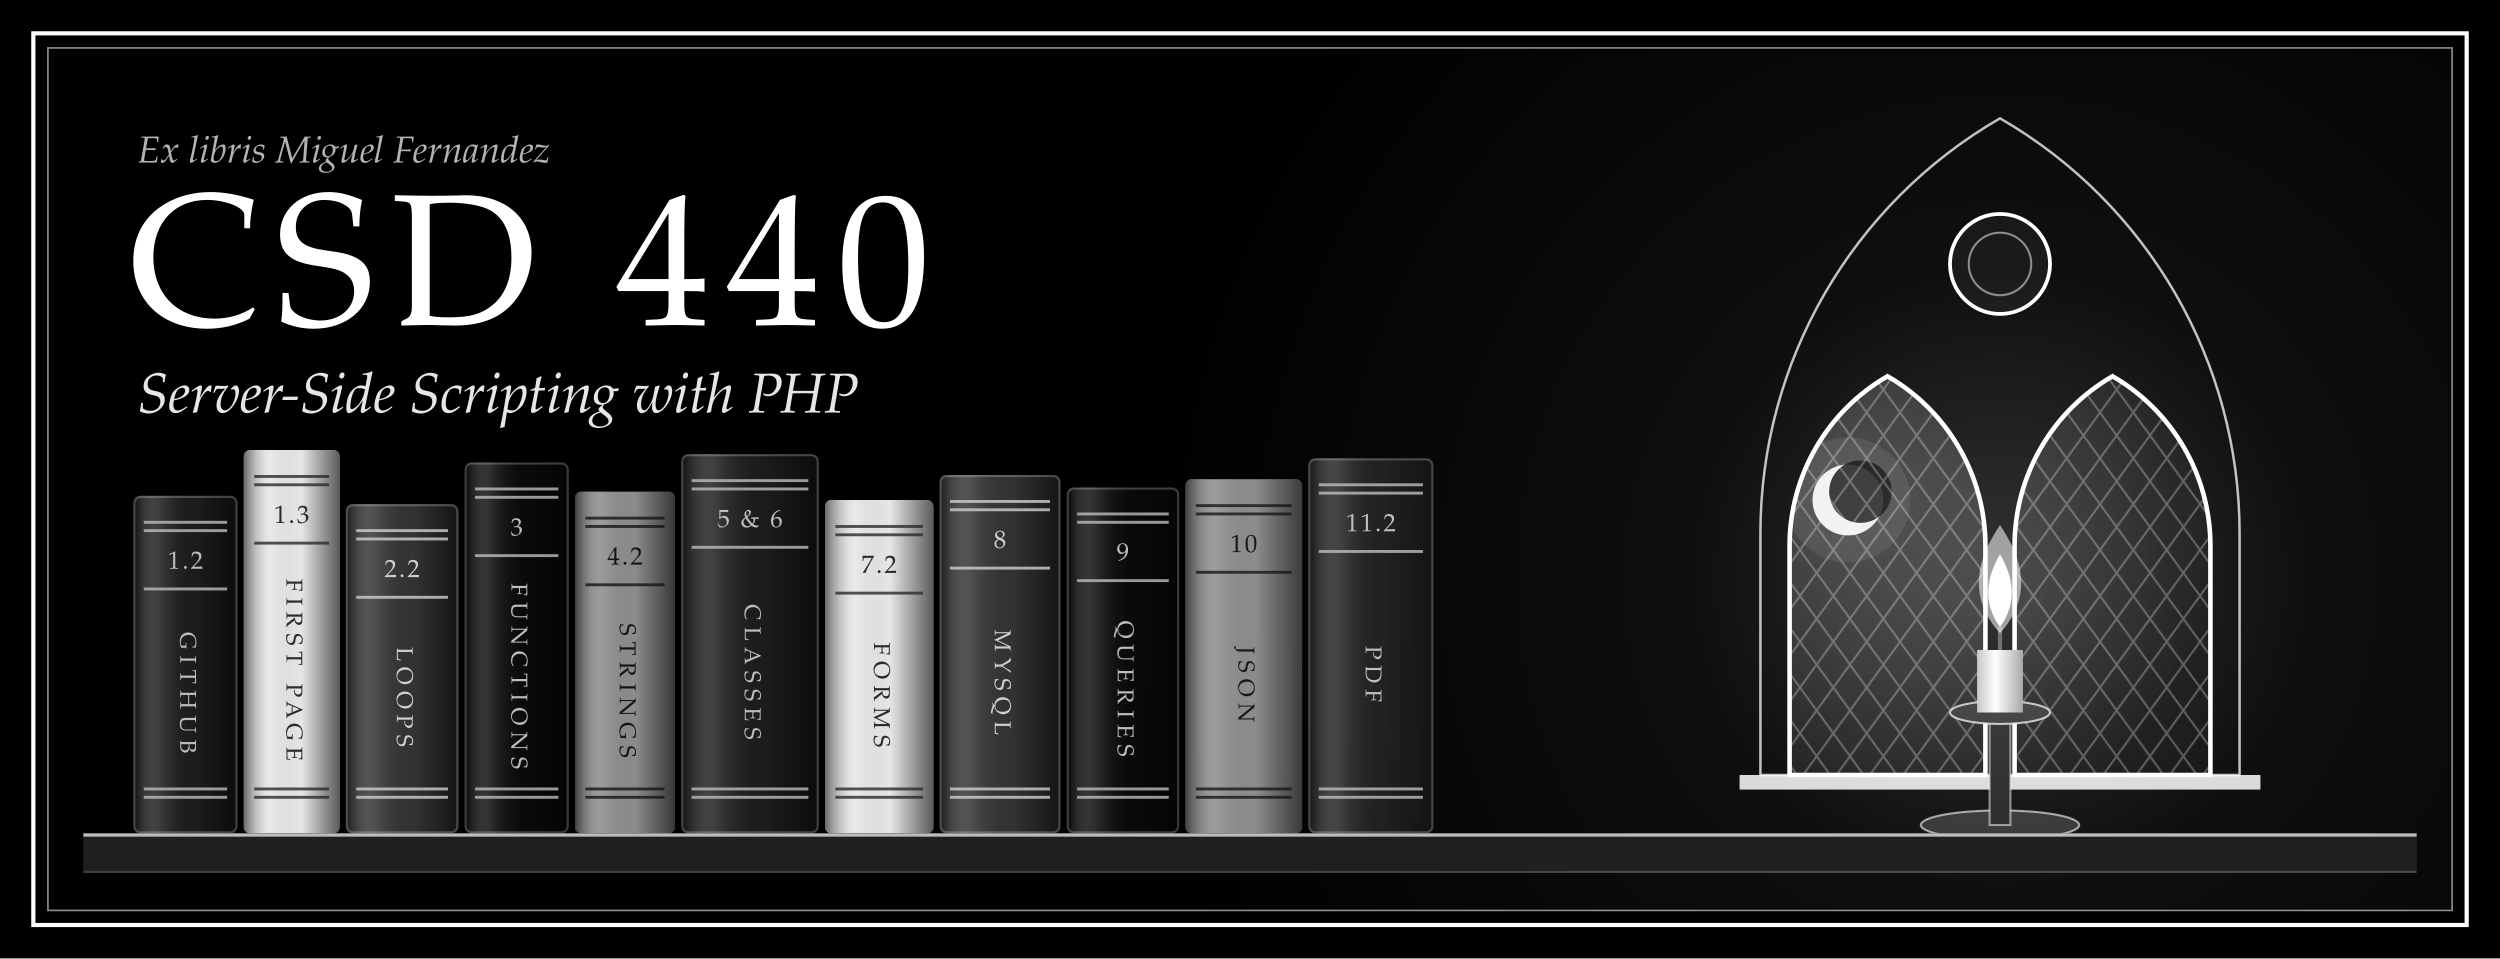
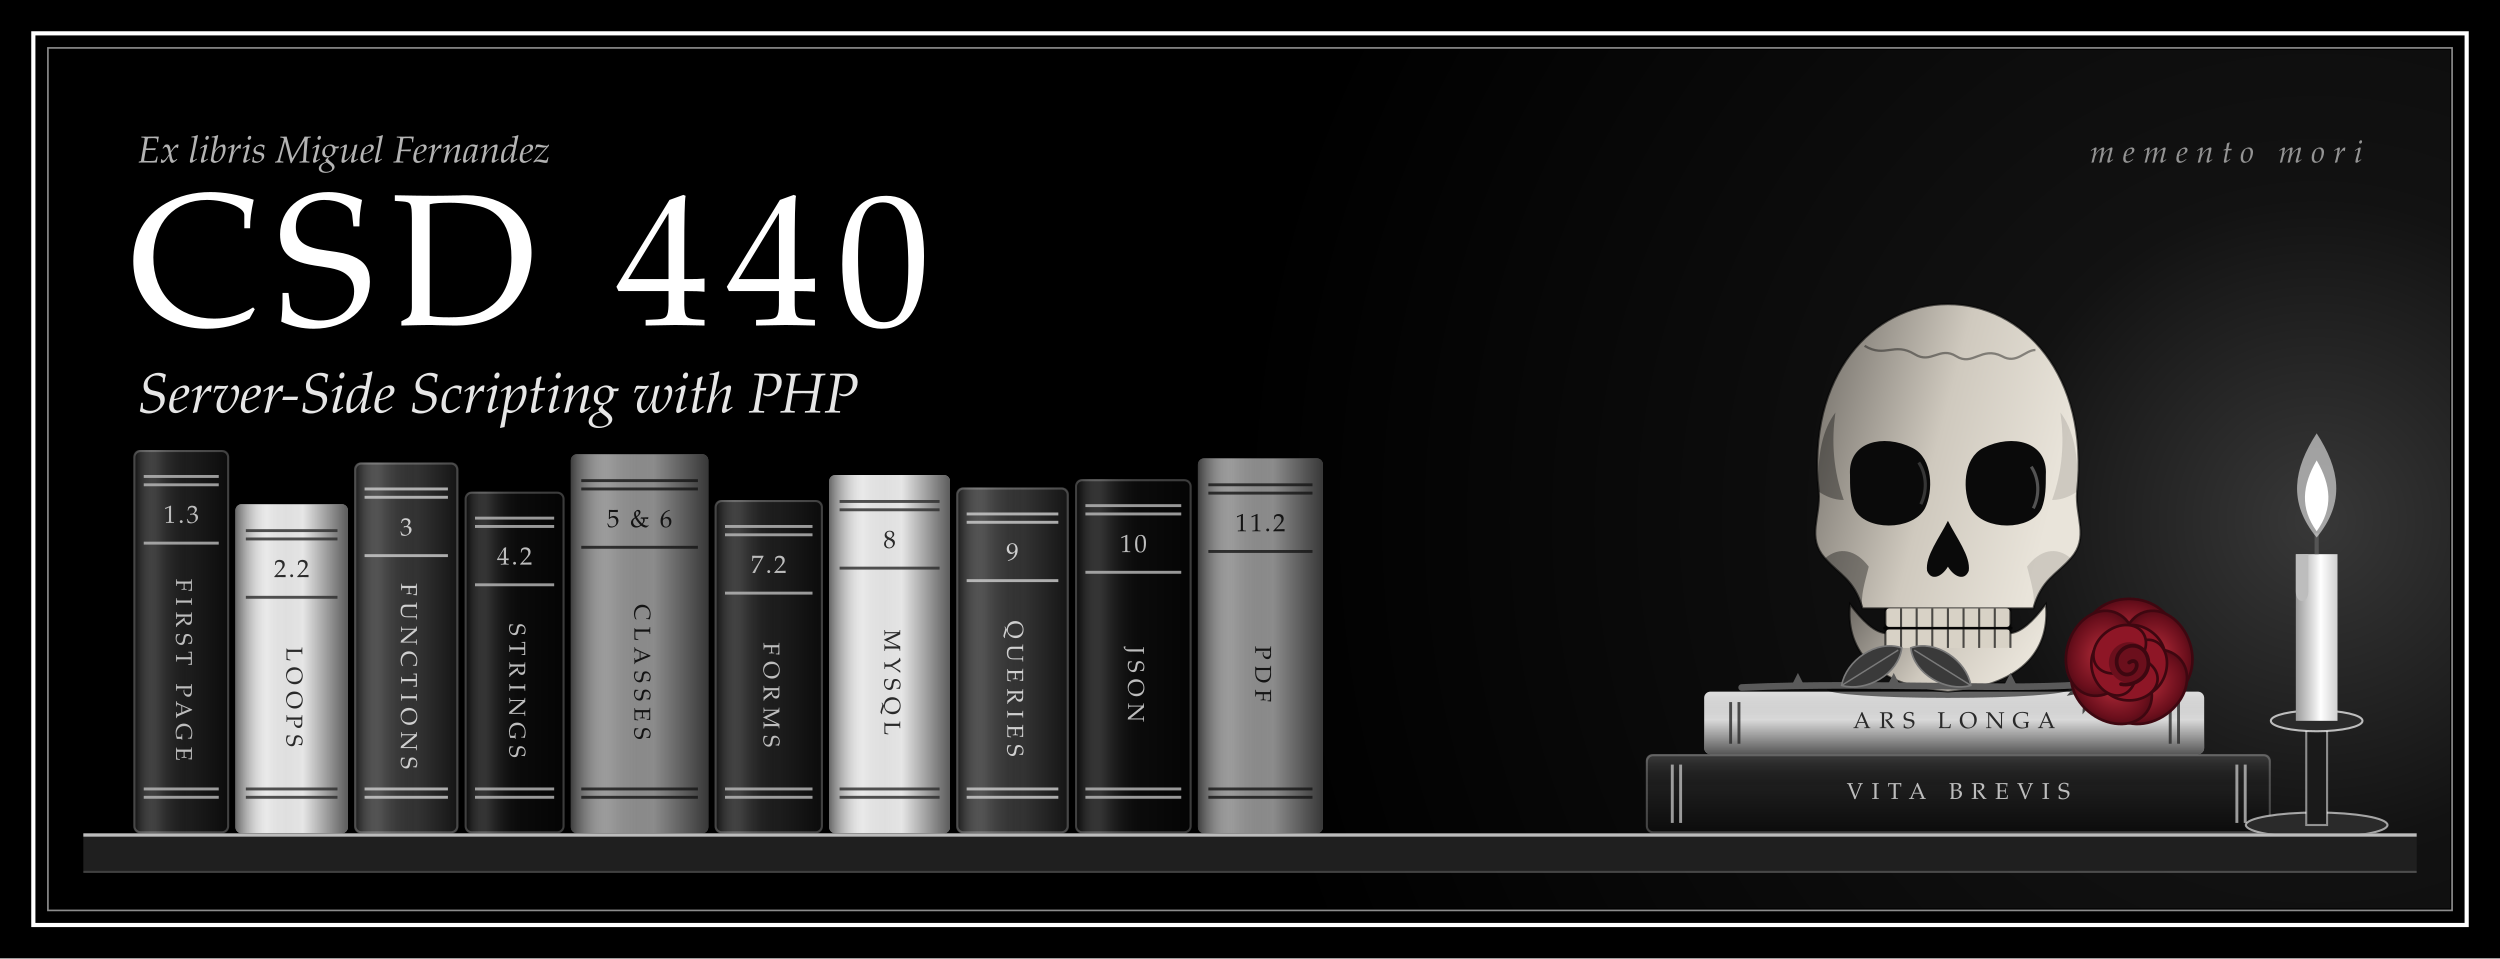
<svg xmlns="http://www.w3.org/2000/svg" viewBox="0 0 1200 460" width="1200" height="460" role="img" aria-labelledby="t d">
  <defs>
-     <pattern id="lead" width="16" height="22" patternUnits="userSpaceOnUse">
-       <path d="M0 0 L16 22 M16 0 L0 22" stroke="#FFFFFF" stroke-opacity=".28" stroke-width="1" />
-     </pattern>
-     <radialGradient id="night" cx="883" cy="232" r="190" gradientUnits="userSpaceOnUse">
+     <radialGradient id="glow" cx="1112" cy="250" r="520" gradientUnits="userSpaceOnUse">
      <stop offset="0" stop-color="#FFFFFF" stop-opacity=".22" />
-       <stop offset="1" stop-color="#FFFFFF" stop-opacity=".03" />
-     </radialGradient>
-     <radialGradient id="glow" cx="960" cy="278" r="420" gradientUnits="userSpaceOnUse">
-       <stop offset="0" stop-color="#FFFFFF" stop-opacity=".20" />
-       <stop offset=".35" stop-color="#FFFFFF" stop-opacity=".06" />
+       <stop offset=".3" stop-color="#FFFFFF" stop-opacity=".07" />
      <stop offset="1" stop-color="#FFFFFF" stop-opacity="0" />
    </radialGradient>
    <linearGradient id="round" x1="0" y1="0" x2="1" y2="0">
      <stop offset="0" stop-color="#000000" stop-opacity=".55" />
      <stop offset=".28" stop-color="#FFFFFF" stop-opacity=".12" />
      <stop offset=".6" stop-color="#000000" stop-opacity="0" />
      <stop offset="1" stop-color="#000000" stop-opacity=".6" />
    </linearGradient>
+     <linearGradient id="roundFlat" x1="0" y1="0" x2="0" y2="1">
+       <stop offset="0" stop-color="#FFFFFF" stop-opacity=".14" />
+       <stop offset=".45" stop-color="#000000" stop-opacity="0" />
+       <stop offset="1" stop-color="#000000" stop-opacity=".6" />
+     </linearGradient>
+     <linearGradient id="bone" x1="0" y1="0" x2="1" y2=".3">
+       <stop offset="0" stop-color="#6E6A64" />
+       <stop offset=".55" stop-color="#CFC9BE" />
+       <stop offset="1" stop-color="#E9E4DA" />
+     </linearGradient>
+     <radialGradient id="petal" cx=".5" cy=".5" r=".6">
+       <stop offset="0" stop-color="#B02A38" />
+       <stop offset=".7" stop-color="#6B0F1C" />
+       <stop offset="1" stop-color="#3E0710" />
+     </radialGradient>
    <linearGradient id="wax" x1="0" y1="0" x2="1" y2="0">
-       <stop offset="0" stop-color="#BDBDBD" />
-       <stop offset=".4" stop-color="#FFFFFF" />
-       <stop offset="1" stop-color="#9A9A9A" />
-     </linearGradient>
-     <clipPath id="panes">
-       <path d="M859 372 L859 262 A94 94 0 0 1 906 180.6 A94 94 0 0 1 953 262 L953 372 Z M967 372 L967 262 A94 94 0 0 1 1014 180.6 A94 94 0 0 1 1061 262 L1061 372 Z" />
-     </clipPath>
+       <stop offset="0" stop-color="#9A9A9A" />
+       <stop offset=".6" stop-color="#FFFFFF" />
+       <stop offset="1" stop-color="#CFCFCF" />
+     </linearGradient>
  </defs>
-   <style>.flame{transform-origin:960px 300px;animation:flicker 2.6s ease-in-out infinite}.halo{animation:halo 2.6s ease-in-out infinite}@keyframes flicker{0%,100%{transform:scale(1,1) skewX(0)}22%{transform:scale(.93,1.07) skewX(-3deg)}47%{transform:scale(1.04,.94) skewX(2deg)}71%{transform:scale(.97,1.04) skewX(-1deg)}}@keyframes halo{0%,100%{opacity:.9}47%{opacity:.65}71%{opacity:1}}@media (prefers-reduced-motion:reduce){.flame,.halo{animation:none}}</style>
+   <style>.flame{transform-origin:1112px 254px;animation:flicker 2.6s ease-in-out infinite}.halo{animation:halo 2.6s ease-in-out infinite}@keyframes flicker{0%,100%{transform:scale(1,1) skewX(0)}22%{transform:scale(.93,1.07) skewX(-3deg)}47%{transform:scale(1.04,.94) skewX(2deg)}71%{transform:scale(.97,1.04) skewX(-1deg)}}@keyframes halo{0%,100%{opacity:.9}47%{opacity:.65}71%{opacity:1}}@media (prefers-reduced-motion:reduce){.flame,.halo{animation:none}}</style>
  <rect width="1200" height="460" fill="#000000" />
  <rect x="16" y="16" width="1168" height="428" fill="none" stroke="#FFFFFF" stroke-width="2" />
  <rect x="23" y="23" width="1154" height="414" fill="none" stroke="#FFFFFF" stroke-opacity=".55" stroke-width=".8" />
  <g font-family="Georgia, 'Palatino Linotype', 'Book Antiqua', Palatino, serif" fill="#FFFFFF">
    <text x="66" y="78" font-size="18" font-style="italic" fill-opacity=".7">Ex libris Miguel Fernandez</text>
    <text x="62" y="156" font-size="90" letter-spacing="8">CSD 440</text>
    <text x="66" y="198" font-size="27" font-style="italic" fill-opacity=".9">Server-Side Scripting with PHP</text>
  </g>
-   <g>
-     <path d="M859 372 L859 262 A94 94 0 0 1 906 180.6 A94 94 0 0 1 953 262 L953 372 Z M967 372 L967 262 A94 94 0 0 1 1014 180.6 A94 94 0 0 1 1061 262 L1061 372 Z" fill="url(#night)" />
-     <g clip-path="url(#panes)">
-       <circle cx="887" cy="240" r="30" fill="#FFFFFF" fill-opacity=".08" />
-       <circle cx="887" cy="240" r="17" fill="#FFFFFF" fill-opacity=".92" />
-       <circle cx="893" cy="236" r="15" fill="#000000" fill-opacity=".85" />
-       <rect x="845" y="0" width="230" height="372" fill="url(#lead)" />
+   <text x="1134" y="78" text-anchor="end" font-family="Georgia, 'Palatino Linotype', 'Book Antiqua', Palatino, serif" font-size="15" font-style="italic" letter-spacing="4" fill="#FFFFFF" fill-opacity=".55">memento mori</text>
+   <rect class="halo" x="24" y="24" width="1152" height="412" fill="url(#glow)" />
+   <g>
+     <rect x="64" y="216" width="46" height="184" rx="3" fill="#1C1C1C" />
+     <rect x="64" y="216" width="46" height="184" rx="3" fill="url(#round)" />
+     <rect x="64.5" y="216.5" width="45" height="183" rx="3" fill="none" stroke="#FFFFFF" stroke-opacity=".22" />
+     <rect x="69" y="228" width="36" height="1.4" fill="#BDBDBD" fill-opacity=".8" />
+     <rect x="69" y="232" width="36" height="1.4" fill="#BDBDBD" fill-opacity=".8" />
+     <rect x="69" y="260" width="36" height="1.4" fill="#BDBDBD" fill-opacity=".8" />
+     <rect x="69" y="378" width="36" height="1.4" fill="#BDBDBD" fill-opacity=".8" />
+     <rect x="69" y="382" width="36" height="1.4" fill="#BDBDBD" fill-opacity=".8" />
+     <text x="87" y="251" text-anchor="middle" font-family="Georgia, 'Palatino Linotype', 'Book Antiqua', Palatino, serif" font-size="12" letter-spacing="1" fill="#BDBDBD">1.3</text>
+     <text transform="translate(87 321.5) rotate(90)" text-anchor="middle" dominant-baseline="central" font-family="Georgia, 'Palatino Linotype', 'Book Antiqua', Palatino, serif" font-size="11" letter-spacing="3" fill="#BDBDBD">FIRST PAGE</text>
+   </g>
+   <g>
+     <rect x="113" y="242" width="54" height="158" rx="3" fill="#E6E6E6" />
+     <rect x="113" y="242" width="54" height="158" rx="3" fill="url(#round)" />
+     <rect x="118" y="254" width="44" height="1.4" fill="#2A2A2A" fill-opacity=".8" />
+     <rect x="118" y="258" width="44" height="1.4" fill="#2A2A2A" fill-opacity=".8" />
+     <rect x="118" y="286" width="44" height="1.4" fill="#2A2A2A" fill-opacity=".8" />
+     <rect x="118" y="378" width="44" height="1.4" fill="#2A2A2A" fill-opacity=".8" />
+     <rect x="118" y="382" width="44" height="1.4" fill="#2A2A2A" fill-opacity=".8" />
+     <text x="140" y="277" text-anchor="middle" font-family="Georgia, 'Palatino Linotype', 'Book Antiqua', Palatino, serif" font-size="12" letter-spacing="1" fill="#2A2A2A">2.2</text>
+     <text transform="translate(140 334.5) rotate(90)" text-anchor="middle" dominant-baseline="central" font-family="Georgia, 'Palatino Linotype', 'Book Antiqua', Palatino, serif" font-size="11" letter-spacing="3" fill="#2A2A2A">LOOPS</text>
+   </g>
+   <g>
+     <rect x="170" y="222" width="50" height="178" rx="3" fill="#333333" />
+     <rect x="170" y="222" width="50" height="178" rx="3" fill="url(#round)" />
+     <rect x="170.5" y="222.5" width="49" height="177" rx="3" fill="none" stroke="#FFFFFF" stroke-opacity=".22" />
+     <rect x="175" y="234" width="40" height="1.4" fill="#CFCFCF" fill-opacity=".8" />
+     <rect x="175" y="238" width="40" height="1.4" fill="#CFCFCF" fill-opacity=".8" />
+     <rect x="175" y="266" width="40" height="1.4" fill="#CFCFCF" fill-opacity=".8" />
+     <rect x="175" y="378" width="40" height="1.4" fill="#CFCFCF" fill-opacity=".8" />
+     <rect x="175" y="382" width="40" height="1.4" fill="#CFCFCF" fill-opacity=".8" />
+     <text x="195" y="257" text-anchor="middle" font-family="Georgia, 'Palatino Linotype', 'Book Antiqua', Palatino, serif" font-size="12" letter-spacing="1" fill="#CFCFCF">3</text>
+     <text transform="translate(195 324.5) rotate(90)" text-anchor="middle" dominant-baseline="central" font-family="Georgia, 'Palatino Linotype', 'Book Antiqua', Palatino, serif" font-size="11" letter-spacing="3" fill="#CFCFCF">FUNCTIONS</text>
+   </g>
+   <g>
+     <rect x="223" y="236" width="48" height="164" rx="3" fill="#0A0A0A" />
+     <rect x="223" y="236" width="48" height="164" rx="3" fill="url(#round)" />
+     <rect x="223.5" y="236.5" width="47" height="163" rx="3" fill="none" stroke="#FFFFFF" stroke-opacity=".22" />
+     <rect x="228" y="248" width="38" height="1.4" fill="#BDBDBD" fill-opacity=".8" />
+     <rect x="228" y="252" width="38" height="1.4" fill="#BDBDBD" fill-opacity=".8" />
+     <rect x="228" y="280" width="38" height="1.4" fill="#BDBDBD" fill-opacity=".8" />
+     <rect x="228" y="378" width="38" height="1.4" fill="#BDBDBD" fill-opacity=".8" />
+     <rect x="228" y="382" width="38" height="1.4" fill="#BDBDBD" fill-opacity=".8" />
+     <text x="247" y="271" text-anchor="middle" font-family="Georgia, 'Palatino Linotype', 'Book Antiqua', Palatino, serif" font-size="12" letter-spacing="1" fill="#BDBDBD">4.2</text>
+     <text transform="translate(247 331.5) rotate(90)" text-anchor="middle" dominant-baseline="central" font-family="Georgia, 'Palatino Linotype', 'Book Antiqua', Palatino, serif" font-size="11" letter-spacing="3" fill="#BDBDBD">STRINGS</text>
+   </g>
+   <g>
+     <rect x="274" y="218" width="66" height="182" rx="3" fill="#8C8C8C" />
+     <rect x="274" y="218" width="66" height="182" rx="3" fill="url(#round)" />
+     <rect x="279" y="230" width="56" height="1.4" fill="#141414" fill-opacity=".8" />
+     <rect x="279" y="234" width="56" height="1.4" fill="#141414" fill-opacity=".8" />
+     <rect x="279" y="262" width="56" height="1.4" fill="#141414" fill-opacity=".8" />
+     <rect x="279" y="378" width="56" height="1.4" fill="#141414" fill-opacity=".8" />
+     <rect x="279" y="382" width="56" height="1.4" fill="#141414" fill-opacity=".8" />
+     <text x="307" y="253" text-anchor="middle" font-family="Georgia, 'Palatino Linotype', 'Book Antiqua', Palatino, serif" font-size="12" letter-spacing="1" fill="#141414">5 &amp; 6</text>
+     <text transform="translate(307 322.5) rotate(90)" text-anchor="middle" dominant-baseline="central" font-family="Georgia, 'Palatino Linotype', 'Book Antiqua', Palatino, serif" font-size="11" letter-spacing="3" fill="#141414">CLASSES</text>
+   </g>
+   <g>
+     <rect x="343" y="240" width="52" height="160" rx="3" fill="#1C1C1C" />
+     <rect x="343" y="240" width="52" height="160" rx="3" fill="url(#round)" />
+     <rect x="343.5" y="240.5" width="51" height="159" rx="3" fill="none" stroke="#FFFFFF" stroke-opacity=".22" />
+     <rect x="348" y="252" width="42" height="1.4" fill="#BDBDBD" fill-opacity=".8" />
+     <rect x="348" y="256" width="42" height="1.4" fill="#BDBDBD" fill-opacity=".8" />
+     <rect x="348" y="284" width="42" height="1.4" fill="#BDBDBD" fill-opacity=".8" />
+     <rect x="348" y="378" width="42" height="1.4" fill="#BDBDBD" fill-opacity=".8" />
+     <rect x="348" y="382" width="42" height="1.4" fill="#BDBDBD" fill-opacity=".8" />
+     <text x="369" y="275" text-anchor="middle" font-family="Georgia, 'Palatino Linotype', 'Book Antiqua', Palatino, serif" font-size="12" letter-spacing="1" fill="#BDBDBD">7.2</text>
+     <text transform="translate(369 333.5) rotate(90)" text-anchor="middle" dominant-baseline="central" font-family="Georgia, 'Palatino Linotype', 'Book Antiqua', Palatino, serif" font-size="11" letter-spacing="3" fill="#BDBDBD">FORMS</text>
+   </g>
+   <g>
+     <rect x="398" y="228" width="58" height="172" rx="3" fill="#E6E6E6" />
+     <rect x="398" y="228" width="58" height="172" rx="3" fill="url(#round)" />
+     <rect x="403" y="240" width="48" height="1.4" fill="#2A2A2A" fill-opacity=".8" />
+     <rect x="403" y="244" width="48" height="1.4" fill="#2A2A2A" fill-opacity=".8" />
+     <rect x="403" y="272" width="48" height="1.4" fill="#2A2A2A" fill-opacity=".8" />
+     <rect x="403" y="378" width="48" height="1.4" fill="#2A2A2A" fill-opacity=".8" />
+     <rect x="403" y="382" width="48" height="1.4" fill="#2A2A2A" fill-opacity=".8" />
+     <text x="427" y="263" text-anchor="middle" font-family="Georgia, 'Palatino Linotype', 'Book Antiqua', Palatino, serif" font-size="12" letter-spacing="1" fill="#2A2A2A">8</text>
+     <text transform="translate(427 327.5) rotate(90)" text-anchor="middle" dominant-baseline="central" font-family="Georgia, 'Palatino Linotype', 'Book Antiqua', Palatino, serif" font-size="11" letter-spacing="3" fill="#2A2A2A">MYSQL</text>
+   </g>
+   <g>
+     <rect x="459" y="234" width="54" height="166" rx="3" fill="#333333" />
+     <rect x="459" y="234" width="54" height="166" rx="3" fill="url(#round)" />
+     <rect x="459.5" y="234.5" width="53" height="165" rx="3" fill="none" stroke="#FFFFFF" stroke-opacity=".22" />
+     <rect x="464" y="246" width="44" height="1.4" fill="#CFCFCF" fill-opacity=".8" />
+     <rect x="464" y="250" width="44" height="1.4" fill="#CFCFCF" fill-opacity=".8" />
+     <rect x="464" y="278" width="44" height="1.4" fill="#CFCFCF" fill-opacity=".8" />
+     <rect x="464" y="378" width="44" height="1.4" fill="#CFCFCF" fill-opacity=".8" />
+     <rect x="464" y="382" width="44" height="1.4" fill="#CFCFCF" fill-opacity=".8" />
+     <text x="486" y="269" text-anchor="middle" font-family="Georgia, 'Palatino Linotype', 'Book Antiqua', Palatino, serif" font-size="12" letter-spacing="1" fill="#CFCFCF">9</text>
+     <text transform="translate(486 330.5) rotate(90)" text-anchor="middle" dominant-baseline="central" font-family="Georgia, 'Palatino Linotype', 'Book Antiqua', Palatino, serif" font-size="11" letter-spacing="3" fill="#CFCFCF">QUERIES</text>
+   </g>
+   <g>
+     <rect x="516" y="230" width="56" height="170" rx="3" fill="#0A0A0A" />
+     <rect x="516" y="230" width="56" height="170" rx="3" fill="url(#round)" />
+     <rect x="516.5" y="230.5" width="55" height="169" rx="3" fill="none" stroke="#FFFFFF" stroke-opacity=".22" />
+     <rect x="521" y="242" width="46" height="1.4" fill="#BDBDBD" fill-opacity=".8" />
+     <rect x="521" y="246" width="46" height="1.4" fill="#BDBDBD" fill-opacity=".8" />
+     <rect x="521" y="274" width="46" height="1.4" fill="#BDBDBD" fill-opacity=".8" />
+     <rect x="521" y="378" width="46" height="1.4" fill="#BDBDBD" fill-opacity=".8" />
+     <rect x="521" y="382" width="46" height="1.4" fill="#BDBDBD" fill-opacity=".8" />
+     <text x="544" y="265" text-anchor="middle" font-family="Georgia, 'Palatino Linotype', 'Book Antiqua', Palatino, serif" font-size="12" letter-spacing="1" fill="#BDBDBD">10</text>
+     <text transform="translate(544 328.5) rotate(90)" text-anchor="middle" dominant-baseline="central" font-family="Georgia, 'Palatino Linotype', 'Book Antiqua', Palatino, serif" font-size="11" letter-spacing="3" fill="#BDBDBD">JSON</text>
+   </g>
+   <g>
+     <rect x="575" y="220" width="60" height="180" rx="3" fill="#8C8C8C" />
+     <rect x="575" y="220" width="60" height="180" rx="3" fill="url(#round)" />
+     <rect x="580" y="232" width="50" height="1.4" fill="#141414" fill-opacity=".8" />
+     <rect x="580" y="236" width="50" height="1.4" fill="#141414" fill-opacity=".8" />
+     <rect x="580" y="264" width="50" height="1.4" fill="#141414" fill-opacity=".8" />
+     <rect x="580" y="378" width="50" height="1.4" fill="#141414" fill-opacity=".8" />
+     <rect x="580" y="382" width="50" height="1.4" fill="#141414" fill-opacity=".8" />
+     <text x="605" y="255" text-anchor="middle" font-family="Georgia, 'Palatino Linotype', 'Book Antiqua', Palatino, serif" font-size="12" letter-spacing="1" fill="#141414">11.2</text>
+     <text transform="translate(605 323.5) rotate(90)" text-anchor="middle" dominant-baseline="central" font-family="Georgia, 'Palatino Linotype', 'Book Antiqua', Palatino, serif" font-size="11" letter-spacing="3" fill="#141414">PDF</text>
+   </g>
+   <g>
+     <rect x="790" y="362" width="300" height="38" rx="3" fill="#1C1C1C" />
+     <rect x="790" y="362" width="300" height="38" rx="3" fill="url(#roundFlat)" />
+     <rect x="790.5" y="362.5" width="299" height="37" rx="3" fill="none" stroke="#FFFFFF" stroke-opacity=".22" />
+     <rect x="802" y="367" width="1.4" height="28" fill="#BDBDBD" fill-opacity=".8" />
+     <rect x="806" y="367" width="1.4" height="28" fill="#BDBDBD" fill-opacity=".8" />
+     <rect x="1073" y="367" width="1.4" height="28" fill="#BDBDBD" fill-opacity=".8" />
+     <rect x="1077" y="367" width="1.4" height="28" fill="#BDBDBD" fill-opacity=".8" />
+     <text x="940" y="381" text-anchor="middle" dominant-baseline="central" font-family="Georgia, 'Palatino Linotype', 'Book Antiqua', Palatino, serif" font-size="11" letter-spacing="4" fill="#BDBDBD">VITA BREVIS</text>
+   </g>
+   <g>
+     <rect x="818" y="332" width="240" height="30" rx="3" fill="#D9D9D9" />
+     <rect x="818" y="332" width="240" height="30" rx="3" fill="url(#roundFlat)" />
+     <rect x="830" y="337" width="1.4" height="20" fill="#2A2A2A" fill-opacity=".8" />
+     <rect x="834" y="337" width="1.4" height="20" fill="#2A2A2A" fill-opacity=".8" />
+     <rect x="1041" y="337" width="1.4" height="20" fill="#2A2A2A" fill-opacity=".8" />
+     <rect x="1045" y="337" width="1.4" height="20" fill="#2A2A2A" fill-opacity=".8" />
+     <text x="938" y="347" text-anchor="middle" dominant-baseline="central" font-family="Georgia, 'Palatino Linotype', 'Book Antiqua', Palatino, serif" font-size="11" letter-spacing="4" fill="#2A2A2A">ARS LONGA</text>
+   </g>
+   <g transform="translate(935 232)">
+     <ellipse cx="0" cy="99" rx="58" ry="4" fill="#000000" fill-opacity=".55" />
+     <path d="M-47 58 C-49 78 -38 97 0 100 C38 97 49 78 47 58 C41 66 35 72 29 72 L-29 72 C-35 72 -41 66 -47 58 Z" fill="url(#bone)" stroke="#000000" stroke-opacity=".6" />
+     <path d="M-62 4 C-68 -52 -36 -86 0 -86 C36 -86 68 -52 62 4 C61 16 68 26 59 36 C52 44 45 46 41 60 L-41 60 C-45 46 -52 44 -59 36 C-68 26 -61 16 -62 4 Z" fill="url(#bone)" stroke="#000000" stroke-opacity=".6" />
+     <path d="M-59 36 C-52 30 -44 32 -38 40 C-40 48 -42 54 -41 60 C-45 46 -52 44 -59 36 Z" fill="#000000" fill-opacity=".35" />
+     <path d="M59 36 C52 30 44 32 38 40 C40 48 42 54 41 60 C45 46 52 44 59 36 Z" fill="#000000" fill-opacity=".12" />
+     <path d="M-62 4 C-63 -14 -60 -26 -54 -34 C-56 -20 -55 -6 -50 8 C-55 8 -59 6 -62 4 Z" fill="#000000" fill-opacity=".35" />
+     <path d="M62 4 C63 -14 60 -26 54 -34 C56 -20 55 -6 50 8 C55 8 59 6 62 4 Z" fill="#000000" fill-opacity=".12" />
+     <path d="M-40 -66 C-30 -60 -26 -68 -16 -62 C-8 -57 -4 -66 4 -61 C12 -56 16 -66 26 -61 C33 -57 37 -64 42 -64" fill="none" stroke="#000000" stroke-opacity=".4" stroke-width="1.1" />
+     <path d="M-47 -4 C-48 -20 -31 -24 -17 -17 C-7 -12 -7 4 -11 12 C-17 23 -40 23 -45 12 C-47 7 -47 1 -47 -4 Z" fill="#0A0A0A" />
+     <path d="M47 -4 C48 -20 31 -24 17 -17 C7 -12 7 4 11 12 C17 23 40 23 45 12 C47 7 47 1 47 -4 Z" fill="#0A0A0A" />
+     <path d="M-14 -10 C-10 -4 -10 4 -13 10" fill="none" stroke="#FFFFFF" stroke-opacity=".18" stroke-width="1.5" />
+     <path d="M40 -8 C44 -2 44 6 41 12" fill="none" stroke="#FFFFFF" stroke-opacity=".3" stroke-width="1.5" />
+     <path d="M0 18 C-4 26 -11 35 -10 42 C-8 47 -3 45 0 40 C3 45 8 47 10 42 C11 35 4 26 0 18 Z" fill="#0A0A0A" />
+     <rect x="-30" y="60" width="60" height="9" rx="2" fill="#D8D2C6" />
+     <line x1="-30" y1="60" x2="-30" y2="69" stroke="#000000" stroke-opacity=".65" stroke-width="1" />
+     <line x1="-22.5" y1="60" x2="-22.5" y2="69" stroke="#000000" stroke-opacity=".65" stroke-width="1" />
+     <line x1="-15" y1="60" x2="-15" y2="69" stroke="#000000" stroke-opacity=".65" stroke-width="1" />
+     <line x1="-7.5" y1="60" x2="-7.5" y2="69" stroke="#000000" stroke-opacity=".65" stroke-width="1" />
+     <line x1="0" y1="60" x2="0" y2="69" stroke="#000000" stroke-opacity=".65" stroke-width="1" />
+     <line x1="7.5" y1="60" x2="7.5" y2="69" stroke="#000000" stroke-opacity=".65" stroke-width="1" />
+     <line x1="15" y1="60" x2="15" y2="69" stroke="#000000" stroke-opacity=".65" stroke-width="1" />
+     <line x1="22.5" y1="60" x2="22.5" y2="69" stroke="#000000" stroke-opacity=".65" stroke-width="1" />
+     <line x1="30" y1="60" x2="30" y2="69" stroke="#000000" stroke-opacity=".65" stroke-width="1" />
+     <rect x="-30" y="70" width="60" height="9" rx="2" fill="#D8D2C6" />
+     <line x1="-30" y1="70" x2="-30" y2="79" stroke="#000000" stroke-opacity=".65" stroke-width="1" />
+     <line x1="-22.5" y1="70" x2="-22.5" y2="79" stroke="#000000" stroke-opacity=".65" stroke-width="1" />
+     <line x1="-15" y1="70" x2="-15" y2="79" stroke="#000000" stroke-opacity=".65" stroke-width="1" />
+     <line x1="-7.5" y1="70" x2="-7.5" y2="79" stroke="#000000" stroke-opacity=".65" stroke-width="1" />
+     <line x1="0" y1="70" x2="0" y2="79" stroke="#000000" stroke-opacity=".65" stroke-width="1" />
+     <line x1="7.5" y1="70" x2="7.5" y2="79" stroke="#000000" stroke-opacity=".65" stroke-width="1" />
+     <line x1="15" y1="70" x2="15" y2="79" stroke="#000000" stroke-opacity=".65" stroke-width="1" />
+     <line x1="22.5" y1="70" x2="22.5" y2="79" stroke="#000000" stroke-opacity=".65" stroke-width="1" />
+     <line x1="30" y1="70" x2="30" y2="79" stroke="#000000" stroke-opacity=".65" stroke-width="1" />
+     <line x1="-31" y1="69.5" x2="31" y2="69.5" stroke="#000000" stroke-opacity=".8" stroke-width="1.2" />
+   </g>
+   <ellipse cx="1112" cy="396" rx="34" ry="6" fill="#2A2A2A" stroke="#FFFFFF" stroke-opacity=".6" />
+   <rect x="1107" y="346" width="10" height="50" fill="#1A1A1A" stroke="#FFFFFF" stroke-opacity=".5" />
+   <ellipse cx="1112" cy="346" rx="22" ry="5" fill="#2A2A2A" stroke="#FFFFFF" stroke-opacity=".7" />
+   <rect x="1102" y="266" width="20" height="80" fill="url(#wax)" />
+   <path d="M1102 266 L1108 266 L1108 284 C1108 290 1102 290 1102 284 Z" fill="#BDBDBD" />
+   <rect x="1111" y="256" width="2" height="10" fill="#555" />
+   <g class="flame">
+     <path d="M1112 208 C1123 225 1126 241 1112 258 C1098 241 1101 225 1112 208 Z" fill="#FFFFFF" fill-opacity=".55" />
+     <path d="M1112 221 C1119 233 1120 244 1112 255 C1104 244 1105 233 1112 221 Z" fill="#FFFFFF" />
+   </g>
+   <g>
+     <path d="M1006 328 C970 332 900 327 836 330" fill="none" stroke="#5A5A5A" stroke-width="3.2" stroke-linecap="round" />
+     <path d="M968 329 l-3 -6 l-3 6 Z" fill="#5A5A5A" />
+     <path d="M912 329 l-3 -6 l-3 6 Z" fill="#5A5A5A" />
+     <path d="M866 329 l-3 -6 l-3 6 Z" fill="#5A5A5A" />
+     <g transform="translate(946 329) rotate(32)">
+       <path d="M0 0 C-8 -9 -26 -10 -34 0 C-26 10 -8 9 0 0 Z" fill="#3A3A3A" stroke="#7A7A7A" stroke-width=".8" />
+       <path d="M0 0 L-32 0" stroke="#7A7A7A" stroke-width=".7" />
    </g>
-     <path d="M859 372 L859 262 A94 94 0 0 1 906 180.6 A94 94 0 0 1 953 262 L953 372 Z M967 372 L967 262 A94 94 0 0 1 1014 180.6 A94 94 0 0 1 1061 262 L1061 372 Z" fill="none" stroke="#FFFFFF" stroke-width="2.2" />
-     <path d="M845 372 L845 256 A230 230 0 0 1 960 56.8 A230 230 0 0 1 1075 256 L1075 372 Z" fill="none" stroke="#FFFFFF" stroke-width="1.2" stroke-opacity=".75" />
-     <circle cx="960" cy="126.7" r="24" fill="#FFFFFF" fill-opacity=".05" stroke="#FFFFFF" stroke-width="1.8" />
-     <circle cx="960" cy="126.7" r="15" fill="none" stroke="#FFFFFF" stroke-opacity=".5" stroke-width="1" />
-     <rect x="835" y="372" width="250" height="7" fill="#FFFFFF" fill-opacity=".85" />
-   </g>
-   <g>
-     <rect x="64" y="238" width="50" height="162" rx="3" fill="#1C1C1C" />
-     <rect x="64" y="238" width="50" height="162" rx="3" fill="url(#round)" />
-     <rect x="64.5" y="238.5" width="49" height="161" rx="3" fill="none" stroke="#FFFFFF" stroke-opacity=".22" />
-     <rect x="69" y="250" width="40" height="1.4" fill="#BDBDBD" fill-opacity=".8" />
-     <rect x="69" y="254" width="40" height="1.4" fill="#BDBDBD" fill-opacity=".8" />
-     <rect x="69" y="282" width="40" height="1.4" fill="#BDBDBD" fill-opacity=".8" />
-     <rect x="69" y="378" width="40" height="1.4" fill="#BDBDBD" fill-opacity=".8" />
-     <rect x="69" y="382" width="40" height="1.4" fill="#BDBDBD" fill-opacity=".8" />
-     <text x="89" y="273" text-anchor="middle" font-family="Georgia, 'Palatino Linotype', 'Book Antiqua', Palatino, serif" font-size="12" letter-spacing="1" fill="#BDBDBD">1.2</text>
-     <text transform="translate(89 332.5) rotate(90)" text-anchor="middle" dominant-baseline="central" font-family="Georgia, 'Palatino Linotype', 'Book Antiqua', Palatino, serif" font-size="11" letter-spacing="3" fill="#BDBDBD">GITHUB</text>
-   </g>
-   <g>
-     <rect x="117" y="216" width="46" height="184" rx="3" fill="#E6E6E6" />
-     <rect x="117" y="216" width="46" height="184" rx="3" fill="url(#round)" />
-     <rect x="122" y="228" width="36" height="1.4" fill="#2A2A2A" fill-opacity=".8" />
-     <rect x="122" y="232" width="36" height="1.4" fill="#2A2A2A" fill-opacity=".8" />
-     <rect x="122" y="260" width="36" height="1.4" fill="#2A2A2A" fill-opacity=".8" />
-     <rect x="122" y="378" width="36" height="1.4" fill="#2A2A2A" fill-opacity=".8" />
-     <rect x="122" y="382" width="36" height="1.4" fill="#2A2A2A" fill-opacity=".8" />
-     <text x="140" y="251" text-anchor="middle" font-family="Georgia, 'Palatino Linotype', 'Book Antiqua', Palatino, serif" font-size="12" letter-spacing="1" fill="#2A2A2A">1.3</text>
-     <text transform="translate(140 321.5) rotate(90)" text-anchor="middle" dominant-baseline="central" font-family="Georgia, 'Palatino Linotype', 'Book Antiqua', Palatino, serif" font-size="11" letter-spacing="3" fill="#2A2A2A">FIRST PAGE</text>
-   </g>
-   <g>
-     <rect x="166" y="242" width="54" height="158" rx="3" fill="#333333" />
-     <rect x="166" y="242" width="54" height="158" rx="3" fill="url(#round)" />
-     <rect x="166.5" y="242.5" width="53" height="157" rx="3" fill="none" stroke="#FFFFFF" stroke-opacity=".22" />
-     <rect x="171" y="254" width="44" height="1.4" fill="#CFCFCF" fill-opacity=".8" />
-     <rect x="171" y="258" width="44" height="1.4" fill="#CFCFCF" fill-opacity=".8" />
-     <rect x="171" y="286" width="44" height="1.4" fill="#CFCFCF" fill-opacity=".8" />
-     <rect x="171" y="378" width="44" height="1.4" fill="#CFCFCF" fill-opacity=".8" />
-     <rect x="171" y="382" width="44" height="1.4" fill="#CFCFCF" fill-opacity=".8" />
-     <text x="193" y="277" text-anchor="middle" font-family="Georgia, 'Palatino Linotype', 'Book Antiqua', Palatino, serif" font-size="12" letter-spacing="1" fill="#CFCFCF">2.2</text>
-     <text transform="translate(193 334.5) rotate(90)" text-anchor="middle" dominant-baseline="central" font-family="Georgia, 'Palatino Linotype', 'Book Antiqua', Palatino, serif" font-size="11" letter-spacing="3" fill="#CFCFCF">LOOPS</text>
-   </g>
-   <g>
-     <rect x="223" y="222" width="50" height="178" rx="3" fill="#0A0A0A" />
-     <rect x="223" y="222" width="50" height="178" rx="3" fill="url(#round)" />
-     <rect x="223.5" y="222.5" width="49" height="177" rx="3" fill="none" stroke="#FFFFFF" stroke-opacity=".22" />
-     <rect x="228" y="234" width="40" height="1.4" fill="#BDBDBD" fill-opacity=".8" />
-     <rect x="228" y="238" width="40" height="1.4" fill="#BDBDBD" fill-opacity=".8" />
-     <rect x="228" y="266" width="40" height="1.4" fill="#BDBDBD" fill-opacity=".8" />
-     <rect x="228" y="378" width="40" height="1.4" fill="#BDBDBD" fill-opacity=".8" />
-     <rect x="228" y="382" width="40" height="1.4" fill="#BDBDBD" fill-opacity=".8" />
-     <text x="248" y="257" text-anchor="middle" font-family="Georgia, 'Palatino Linotype', 'Book Antiqua', Palatino, serif" font-size="12" letter-spacing="1" fill="#BDBDBD">3</text>
-     <text transform="translate(248 324.5) rotate(90)" text-anchor="middle" dominant-baseline="central" font-family="Georgia, 'Palatino Linotype', 'Book Antiqua', Palatino, serif" font-size="11" letter-spacing="3" fill="#BDBDBD">FUNCTIONS</text>
-   </g>
-   <g>
-     <rect x="276" y="236" width="48" height="164" rx="3" fill="#8C8C8C" />
-     <rect x="276" y="236" width="48" height="164" rx="3" fill="url(#round)" />
-     <rect x="281" y="248" width="38" height="1.4" fill="#141414" fill-opacity=".8" />
-     <rect x="281" y="252" width="38" height="1.4" fill="#141414" fill-opacity=".8" />
-     <rect x="281" y="280" width="38" height="1.4" fill="#141414" fill-opacity=".8" />
-     <rect x="281" y="378" width="38" height="1.4" fill="#141414" fill-opacity=".8" />
-     <rect x="281" y="382" width="38" height="1.4" fill="#141414" fill-opacity=".8" />
-     <text x="300" y="271" text-anchor="middle" font-family="Georgia, 'Palatino Linotype', 'Book Antiqua', Palatino, serif" font-size="12" letter-spacing="1" fill="#141414">4.2</text>
-     <text transform="translate(300 331.5) rotate(90)" text-anchor="middle" dominant-baseline="central" font-family="Georgia, 'Palatino Linotype', 'Book Antiqua', Palatino, serif" font-size="11" letter-spacing="3" fill="#141414">STRINGS</text>
-   </g>
-   <g>
-     <rect x="327" y="218" width="66" height="182" rx="3" fill="#1C1C1C" />
-     <rect x="327" y="218" width="66" height="182" rx="3" fill="url(#round)" />
-     <rect x="327.5" y="218.5" width="65" height="181" rx="3" fill="none" stroke="#FFFFFF" stroke-opacity=".22" />
-     <rect x="332" y="230" width="56" height="1.4" fill="#BDBDBD" fill-opacity=".8" />
-     <rect x="332" y="234" width="56" height="1.4" fill="#BDBDBD" fill-opacity=".8" />
-     <rect x="332" y="262" width="56" height="1.4" fill="#BDBDBD" fill-opacity=".8" />
-     <rect x="332" y="378" width="56" height="1.4" fill="#BDBDBD" fill-opacity=".8" />
-     <rect x="332" y="382" width="56" height="1.4" fill="#BDBDBD" fill-opacity=".8" />
-     <text x="360" y="253" text-anchor="middle" font-family="Georgia, 'Palatino Linotype', 'Book Antiqua', Palatino, serif" font-size="12" letter-spacing="1" fill="#BDBDBD">5 &amp; 6</text>
-     <text transform="translate(360 322.5) rotate(90)" text-anchor="middle" dominant-baseline="central" font-family="Georgia, 'Palatino Linotype', 'Book Antiqua', Palatino, serif" font-size="11" letter-spacing="3" fill="#BDBDBD">CLASSES</text>
-   </g>
-   <g>
-     <rect x="396" y="240" width="52" height="160" rx="3" fill="#E6E6E6" />
-     <rect x="396" y="240" width="52" height="160" rx="3" fill="url(#round)" />
-     <rect x="401" y="252" width="42" height="1.4" fill="#2A2A2A" fill-opacity=".8" />
-     <rect x="401" y="256" width="42" height="1.4" fill="#2A2A2A" fill-opacity=".8" />
-     <rect x="401" y="284" width="42" height="1.4" fill="#2A2A2A" fill-opacity=".8" />
-     <rect x="401" y="378" width="42" height="1.4" fill="#2A2A2A" fill-opacity=".8" />
-     <rect x="401" y="382" width="42" height="1.4" fill="#2A2A2A" fill-opacity=".8" />
-     <text x="422" y="275" text-anchor="middle" font-family="Georgia, 'Palatino Linotype', 'Book Antiqua', Palatino, serif" font-size="12" letter-spacing="1" fill="#2A2A2A">7.2</text>
-     <text transform="translate(422 333.5) rotate(90)" text-anchor="middle" dominant-baseline="central" font-family="Georgia, 'Palatino Linotype', 'Book Antiqua', Palatino, serif" font-size="11" letter-spacing="3" fill="#2A2A2A">FORMS</text>
-   </g>
-   <g>
-     <rect x="451" y="228" width="58" height="172" rx="3" fill="#333333" />
-     <rect x="451" y="228" width="58" height="172" rx="3" fill="url(#round)" />
-     <rect x="451.5" y="228.5" width="57" height="171" rx="3" fill="none" stroke="#FFFFFF" stroke-opacity=".22" />
-     <rect x="456" y="240" width="48" height="1.4" fill="#CFCFCF" fill-opacity=".8" />
-     <rect x="456" y="244" width="48" height="1.4" fill="#CFCFCF" fill-opacity=".8" />
-     <rect x="456" y="272" width="48" height="1.4" fill="#CFCFCF" fill-opacity=".8" />
-     <rect x="456" y="378" width="48" height="1.4" fill="#CFCFCF" fill-opacity=".8" />
-     <rect x="456" y="382" width="48" height="1.4" fill="#CFCFCF" fill-opacity=".8" />
-     <text x="480" y="263" text-anchor="middle" font-family="Georgia, 'Palatino Linotype', 'Book Antiqua', Palatino, serif" font-size="12" letter-spacing="1" fill="#CFCFCF">8</text>
-     <text transform="translate(480 327.5) rotate(90)" text-anchor="middle" dominant-baseline="central" font-family="Georgia, 'Palatino Linotype', 'Book Antiqua', Palatino, serif" font-size="11" letter-spacing="3" fill="#CFCFCF">MYSQL</text>
-   </g>
-   <g>
-     <rect x="512" y="234" width="54" height="166" rx="3" fill="#0A0A0A" />
-     <rect x="512" y="234" width="54" height="166" rx="3" fill="url(#round)" />
-     <rect x="512.5" y="234.5" width="53" height="165" rx="3" fill="none" stroke="#FFFFFF" stroke-opacity=".22" />
-     <rect x="517" y="246" width="44" height="1.4" fill="#BDBDBD" fill-opacity=".8" />
-     <rect x="517" y="250" width="44" height="1.4" fill="#BDBDBD" fill-opacity=".8" />
-     <rect x="517" y="278" width="44" height="1.4" fill="#BDBDBD" fill-opacity=".8" />
-     <rect x="517" y="378" width="44" height="1.4" fill="#BDBDBD" fill-opacity=".8" />
-     <rect x="517" y="382" width="44" height="1.4" fill="#BDBDBD" fill-opacity=".8" />
-     <text x="539" y="269" text-anchor="middle" font-family="Georgia, 'Palatino Linotype', 'Book Antiqua', Palatino, serif" font-size="12" letter-spacing="1" fill="#BDBDBD">9</text>
-     <text transform="translate(539 330.5) rotate(90)" text-anchor="middle" dominant-baseline="central" font-family="Georgia, 'Palatino Linotype', 'Book Antiqua', Palatino, serif" font-size="11" letter-spacing="3" fill="#BDBDBD">QUERIES</text>
-   </g>
-   <g>
-     <rect x="569" y="230" width="56" height="170" rx="3" fill="#8C8C8C" />
-     <rect x="569" y="230" width="56" height="170" rx="3" fill="url(#round)" />
-     <rect x="574" y="242" width="46" height="1.4" fill="#141414" fill-opacity=".8" />
-     <rect x="574" y="246" width="46" height="1.4" fill="#141414" fill-opacity=".8" />
-     <rect x="574" y="274" width="46" height="1.4" fill="#141414" fill-opacity=".8" />
-     <rect x="574" y="378" width="46" height="1.4" fill="#141414" fill-opacity=".8" />
-     <rect x="574" y="382" width="46" height="1.4" fill="#141414" fill-opacity=".8" />
-     <text x="597" y="265" text-anchor="middle" font-family="Georgia, 'Palatino Linotype', 'Book Antiqua', Palatino, serif" font-size="12" letter-spacing="1" fill="#141414">10</text>
-     <text transform="translate(597 328.5) rotate(90)" text-anchor="middle" dominant-baseline="central" font-family="Georgia, 'Palatino Linotype', 'Book Antiqua', Palatino, serif" font-size="11" letter-spacing="3" fill="#141414">JSON</text>
-   </g>
-   <g>
-     <rect x="628" y="220" width="60" height="180" rx="3" fill="#1C1C1C" />
-     <rect x="628" y="220" width="60" height="180" rx="3" fill="url(#round)" />
-     <rect x="628.5" y="220.5" width="59" height="179" rx="3" fill="none" stroke="#FFFFFF" stroke-opacity=".22" />
-     <rect x="633" y="232" width="50" height="1.4" fill="#BDBDBD" fill-opacity=".8" />
-     <rect x="633" y="236" width="50" height="1.4" fill="#BDBDBD" fill-opacity=".8" />
-     <rect x="633" y="264" width="50" height="1.4" fill="#BDBDBD" fill-opacity=".8" />
-     <rect x="633" y="378" width="50" height="1.4" fill="#BDBDBD" fill-opacity=".8" />
-     <rect x="633" y="382" width="50" height="1.4" fill="#BDBDBD" fill-opacity=".8" />
-     <text x="658" y="255" text-anchor="middle" font-family="Georgia, 'Palatino Linotype', 'Book Antiqua', Palatino, serif" font-size="12" letter-spacing="1" fill="#BDBDBD">11.2</text>
-     <text transform="translate(658 323.5) rotate(90)" text-anchor="middle" dominant-baseline="central" font-family="Georgia, 'Palatino Linotype', 'Book Antiqua', Palatino, serif" font-size="11" letter-spacing="3" fill="#BDBDBD">PDF</text>
-   </g>
-   <ellipse cx="960" cy="396" rx="38" ry="7" fill="#2A2A2A" stroke="#FFFFFF" stroke-opacity=".6" />
-   <rect x="955" y="342" width="10" height="54" fill="#1A1A1A" stroke="#FFFFFF" stroke-opacity=".5" />
-   <ellipse cx="960" cy="342" rx="24" ry="5.5" fill="#2A2A2A" stroke="#FFFFFF" stroke-opacity=".7" />
-   <rect x="949" y="312" width="22" height="30" fill="url(#wax)" />
-   <rect x="959" y="301" width="2" height="11" fill="#555" />
-   <rect class="halo" x="24" y="24" width="1152" height="412" fill="url(#glow)" />
-   <g class="flame">
-     <path d="M960 252 C972 270 975 287 960 304 C945 287 948 270 960 252 Z" fill="#FFFFFF" fill-opacity=".55" />
-     <path d="M960 266 C967 278 968 290 960 301 C952 290 953 278 960 266 Z" fill="#FFFFFF" />
+     <g transform="translate(884 329) rotate(148)">
+       <path d="M0 0 C-8 -9 -26 -10 -34 0 C-26 10 -8 9 0 0 Z" fill="#3A3A3A" stroke="#7A7A7A" stroke-width=".8" />
+       <path d="M0 0 L-32 0" stroke="#7A7A7A" stroke-width=".7" />
+     </g>
+     <path transform="translate(1008 328) rotate(-40)" d="M0 0 C-6 -2 -12 1 -16 6 C-10 5 -5 4 0 0 Z" fill="#4A4A4A" />
+     <path transform="translate(1008 328) rotate(0)" d="M0 0 C-6 -2 -12 1 -16 6 C-10 5 -5 4 0 0 Z" fill="#4A4A4A" />
+     <path transform="translate(1008 328) rotate(40)" d="M0 0 C-6 -2 -12 1 -16 6 C-10 5 -5 4 0 0 Z" fill="#4A4A4A" />
+     <g transform="translate(1022 318) scale(1.3)">
+       <ellipse cx="0" cy="-11" rx="16" ry="12.5" transform="rotate(0 0 -11)" fill="url(#petal)" stroke="#3E0710" stroke-width="1" />
+       <ellipse cx="10.5" cy="-3.4" rx="16" ry="12.5" transform="rotate(72 10.5 -3.4)" fill="url(#petal)" stroke="#3E0710" stroke-width="1" />
+       <ellipse cx="6.5" cy="8.9" rx="16" ry="12.5" transform="rotate(144 6.5 8.9)" fill="url(#petal)" stroke="#3E0710" stroke-width="1" />
+       <ellipse cx="-6.5" cy="8.9" rx="16" ry="12.5" transform="rotate(216 -6.5 8.9)" fill="url(#petal)" stroke="#3E0710" stroke-width="1" />
+       <ellipse cx="-10.5" cy="-3.4" rx="16" ry="12.5" transform="rotate(288 -10.5 -3.4)" fill="url(#petal)" stroke="#3E0710" stroke-width="1" />
+       <ellipse cx="3.5" cy="-4.9" rx="10.5" ry="8" transform="rotate(36 3.5 -4.9)" fill="#8E1626" stroke="#3E0710" stroke-width="1" />
+       <ellipse cx="5.7" cy="1.9" rx="10.5" ry="8" transform="rotate(108 5.7 1.9)" fill="#8E1626" stroke="#3E0710" stroke-width="1" />
+       <ellipse cx="0" cy="6" rx="10.5" ry="8" transform="rotate(180 0 6)" fill="#8E1626" stroke="#3E0710" stroke-width="1" />
+       <ellipse cx="-5.7" cy="1.9" rx="10.5" ry="8" transform="rotate(252 -5.7 1.9)" fill="#8E1626" stroke="#3E0710" stroke-width="1" />
+       <ellipse cx="-3.5" cy="-4.9" rx="10.5" ry="8" transform="rotate(324 -3.5 -4.9)" fill="#8E1626" stroke="#3E0710" stroke-width="1" />
+       <circle r="7.5" fill="#6B0F1C" />
+       <path d="M0 0 C3 -2 4 2 1 4 C-3 6 -6 1 -4 -3 C-1 -8 6 -7 7 -1 C8 5 2 9 -3 8" fill="none" stroke="#3E0710" stroke-width="1.4" stroke-linecap="round" />
+     </g>
  </g>
  <rect x="40" y="400" width="1120" height="18" fill="#1F1F1F" />
  <rect x="40" y="400" width="1120" height="1.6" fill="#FFFFFF" fill-opacity=".7" />
  <rect x="40" y="418" width="1120" height="1" fill="#FFFFFF" fill-opacity=".25" />
</svg>
